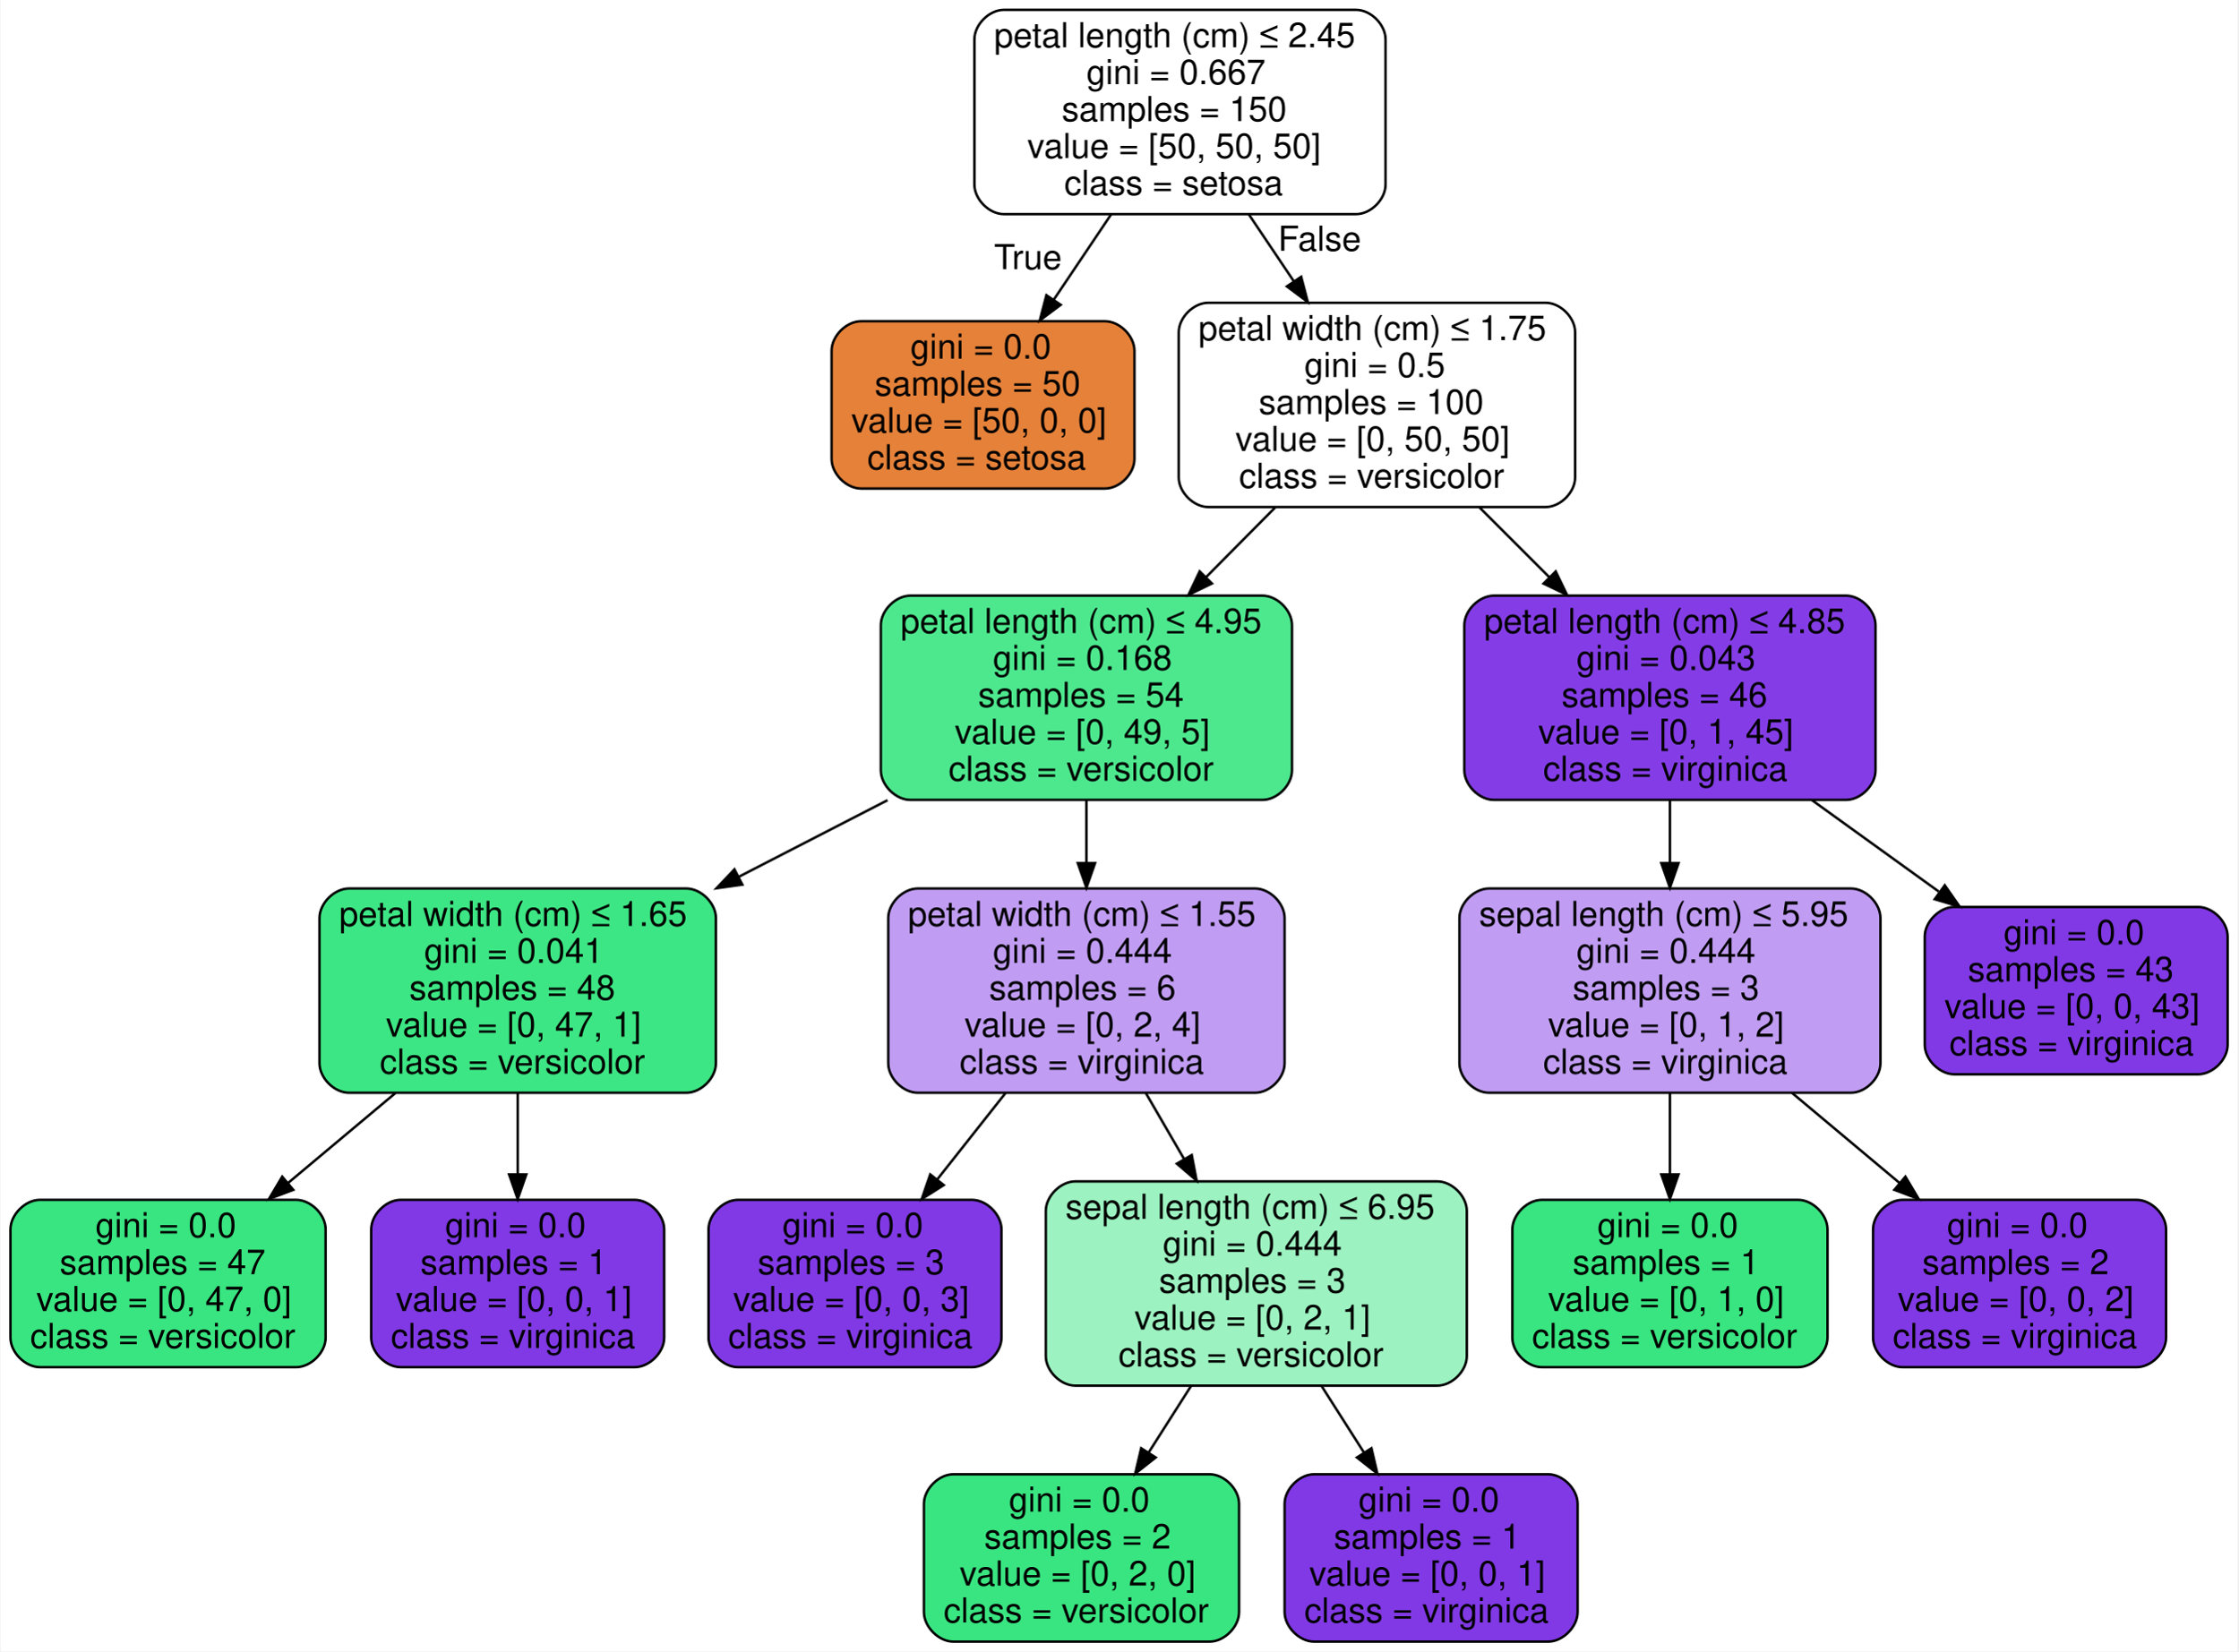
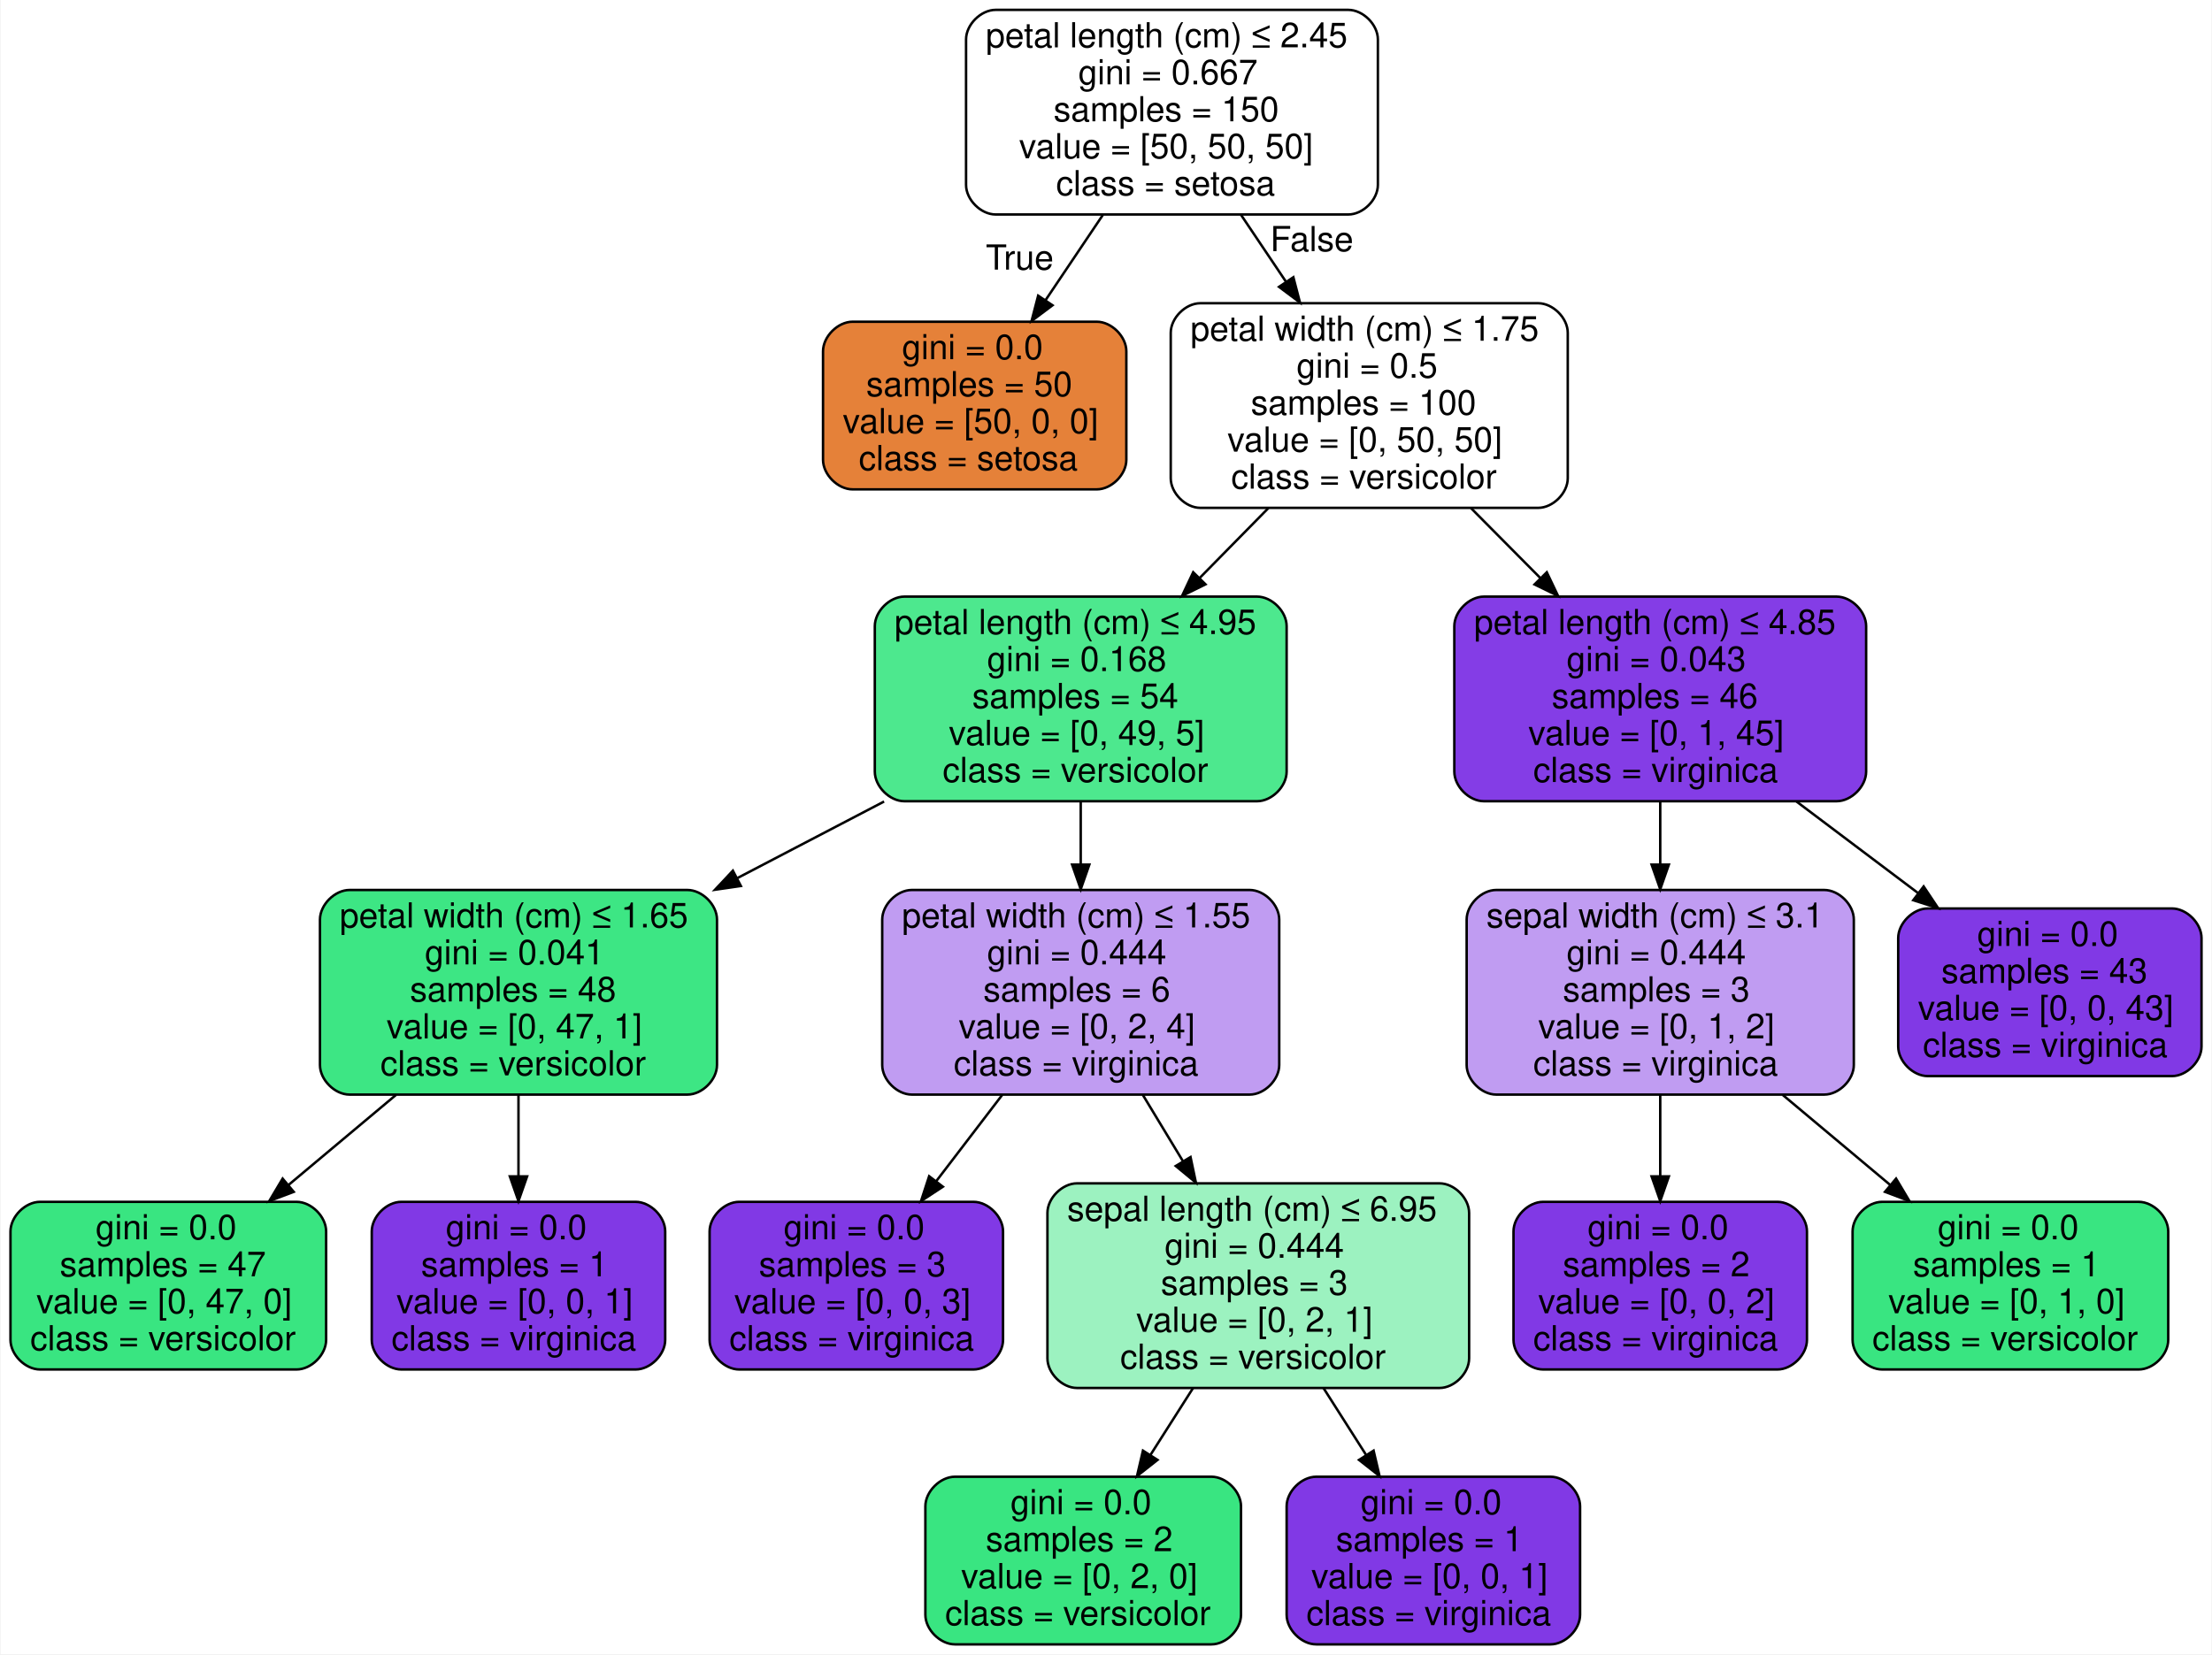
- <svg xmlns="http://www.w3.org/2000/svg" width="909pt" height="671pt" viewBox="0.00 0.00 908.50 671.00">
+ <svg xmlns="http://www.w3.org/2000/svg" width="897pt" height="671pt" viewBox="0.00 0.00 896.50 671.00">
  <g id="graph0" class="graph" transform="scale(1 1) rotate(0) translate(4 667)">
-     <polygon fill="#ffffff" stroke="transparent" points="-4,4 -4,-667 904.5,-667 904.5,4 -4,4" />
+     <polygon fill="#ffffff" stroke="transparent" points="-4,4 -4,-667 892.5,-667 892.5,4 -4,4" />
    <g id="node1" class="node">
-       <path fill="#ffffff" stroke="#000000" d="M546.5,-663C546.5,-663 403.5,-663 403.5,-663 397.5,-663 391.5,-657 391.5,-651 391.5,-651 391.5,-592 391.5,-592 391.5,-586 397.5,-580 403.5,-580 403.5,-580 546.5,-580 546.5,-580 552.5,-580 558.5,-586 558.5,-592 558.5,-592 558.5,-651 558.5,-651 558.5,-657 552.5,-663 546.5,-663" />
-       <text text-anchor="start" x="399.5" y="-647.8" font-family="Helvetica,sans-Serif" font-size="14.00" fill="#000000">petal length (cm) ≤ 2.45</text>
-       <text text-anchor="start" x="437" y="-632.8" font-family="Helvetica,sans-Serif" font-size="14.00" fill="#000000">gini = 0.667</text>
-       <text text-anchor="start" x="427" y="-617.8" font-family="Helvetica,sans-Serif" font-size="14.00" fill="#000000">samples = 150</text>
-       <text text-anchor="start" x="413" y="-602.8" font-family="Helvetica,sans-Serif" font-size="14.00" fill="#000000">value = [50, 50, 50]</text>
-       <text text-anchor="start" x="428" y="-587.8" font-family="Helvetica,sans-Serif" font-size="14.00" fill="#000000">class = setosa</text>
+       <path fill="#ffffff" stroke="#000000" d="M542.5,-663C542.5,-663 399.5,-663 399.5,-663 393.5,-663 387.5,-657 387.5,-651 387.5,-651 387.5,-592 387.5,-592 387.5,-586 393.5,-580 399.5,-580 399.5,-580 542.5,-580 542.5,-580 548.5,-580 554.5,-586 554.5,-592 554.5,-592 554.5,-651 554.5,-651 554.5,-657 548.5,-663 542.5,-663" />
+       <text text-anchor="start" x="395.5" y="-647.8" font-family="Helvetica,sans-Serif" font-size="14.00" fill="#000000">petal length (cm) ≤ 2.45</text>
+       <text text-anchor="start" x="433" y="-632.8" font-family="Helvetica,sans-Serif" font-size="14.00" fill="#000000">gini = 0.667</text>
+       <text text-anchor="start" x="423" y="-617.8" font-family="Helvetica,sans-Serif" font-size="14.00" fill="#000000">samples = 150</text>
+       <text text-anchor="start" x="409" y="-602.8" font-family="Helvetica,sans-Serif" font-size="14.00" fill="#000000">value = [50, 50, 50]</text>
+       <text text-anchor="start" x="424" y="-587.8" font-family="Helvetica,sans-Serif" font-size="14.00" fill="#000000">class = setosa</text>
    </g>
    <g id="node2" class="node">
-       <path fill="#e58139" stroke="#000000" d="M444.5,-536.5C444.5,-536.5 345.5,-536.5 345.5,-536.5 339.5,-536.5 333.5,-530.5 333.5,-524.5 333.5,-524.5 333.5,-480.5 333.5,-480.5 333.5,-474.5 339.5,-468.5 345.5,-468.5 345.5,-468.5 444.5,-468.5 444.5,-468.5 450.5,-468.5 456.5,-474.5 456.5,-480.5 456.5,-480.5 456.5,-524.5 456.5,-524.5 456.5,-530.5 450.5,-536.5 444.5,-536.5" />
-       <text text-anchor="start" x="365.5" y="-521.3" font-family="Helvetica,sans-Serif" font-size="14.00" fill="#000000">gini = 0.0</text>
-       <text text-anchor="start" x="351" y="-506.3" font-family="Helvetica,sans-Serif" font-size="14.00" fill="#000000">samples = 50</text>
-       <text text-anchor="start" x="341.5" y="-491.3" font-family="Helvetica,sans-Serif" font-size="14.00" fill="#000000">value = [50, 0, 0]</text>
-       <text text-anchor="start" x="348" y="-476.3" font-family="Helvetica,sans-Serif" font-size="14.00" fill="#000000">class = setosa</text>
+       <path fill="#e58139" stroke="#000000" d="M440.5,-536.5C440.5,-536.5 341.5,-536.5 341.5,-536.5 335.5,-536.5 329.5,-530.5 329.5,-524.5 329.5,-524.5 329.5,-480.5 329.5,-480.5 329.5,-474.5 335.5,-468.5 341.5,-468.5 341.5,-468.5 440.5,-468.5 440.5,-468.5 446.5,-468.5 452.5,-474.5 452.5,-480.5 452.5,-480.5 452.5,-524.5 452.5,-524.5 452.5,-530.5 446.5,-536.5 440.5,-536.5" />
+       <text text-anchor="start" x="361.5" y="-521.3" font-family="Helvetica,sans-Serif" font-size="14.00" fill="#000000">gini = 0.0</text>
+       <text text-anchor="start" x="347" y="-506.3" font-family="Helvetica,sans-Serif" font-size="14.00" fill="#000000">samples = 50</text>
+       <text text-anchor="start" x="337.5" y="-491.3" font-family="Helvetica,sans-Serif" font-size="14.00" fill="#000000">value = [50, 0, 0]</text>
+       <text text-anchor="start" x="344" y="-476.3" font-family="Helvetica,sans-Serif" font-size="14.00" fill="#000000">class = setosa</text>
    </g>
    <g id="edge1" class="edge">
-       <path fill="none" stroke="#000000" d="M447.02,-579.88C439.48,-568.664 431.311,-556.513 423.731,-545.237" />
-       <polygon fill="#000000" stroke="#000000" points="426.553,-543.161 418.069,-536.815 420.743,-547.067 426.553,-543.161" />
-       <text text-anchor="middle" x="413.261" y="-557.648" font-family="Helvetica,sans-Serif" font-size="14.00" fill="#000000">True</text>
+       <path fill="none" stroke="#000000" d="M443.02,-579.88C435.48,-568.664 427.311,-556.513 419.731,-545.237" />
+       <polygon fill="#000000" stroke="#000000" points="422.553,-543.161 414.069,-536.815 416.743,-547.067 422.553,-543.161" />
+       <text text-anchor="middle" x="409.261" y="-557.648" font-family="Helvetica,sans-Serif" font-size="14.00" fill="#000000">True</text>
    </g>
    <g id="node3" class="node">
-       <path fill="#ffffff" stroke="#000000" d="M623.5,-544C623.5,-544 486.5,-544 486.5,-544 480.5,-544 474.5,-538 474.5,-532 474.5,-532 474.5,-473 474.5,-473 474.5,-467 480.5,-461 486.5,-461 486.5,-461 623.5,-461 623.5,-461 629.5,-461 635.5,-467 635.5,-473 635.5,-473 635.5,-532 635.5,-532 635.5,-538 629.5,-544 623.5,-544" />
-       <text text-anchor="start" x="482.5" y="-528.8" font-family="Helvetica,sans-Serif" font-size="14.00" fill="#000000">petal width (cm) ≤ 1.75</text>
-       <text text-anchor="start" x="525.5" y="-513.8" font-family="Helvetica,sans-Serif" font-size="14.00" fill="#000000">gini = 0.5</text>
-       <text text-anchor="start" x="507" y="-498.8" font-family="Helvetica,sans-Serif" font-size="14.00" fill="#000000">samples = 100</text>
-       <text text-anchor="start" x="497.5" y="-483.8" font-family="Helvetica,sans-Serif" font-size="14.00" fill="#000000">value = [0, 50, 50]</text>
-       <text text-anchor="start" x="499" y="-468.8" font-family="Helvetica,sans-Serif" font-size="14.00" fill="#000000">class = versicolor</text>
+       <path fill="#ffffff" stroke="#000000" d="M619.5,-544C619.5,-544 482.5,-544 482.5,-544 476.5,-544 470.5,-538 470.5,-532 470.5,-532 470.5,-473 470.5,-473 470.5,-467 476.5,-461 482.5,-461 482.5,-461 619.5,-461 619.5,-461 625.5,-461 631.5,-467 631.5,-473 631.5,-473 631.5,-532 631.5,-532 631.5,-538 625.5,-544 619.5,-544" />
+       <text text-anchor="start" x="478.5" y="-528.8" font-family="Helvetica,sans-Serif" font-size="14.00" fill="#000000">petal width (cm) ≤ 1.75</text>
+       <text text-anchor="start" x="521.5" y="-513.8" font-family="Helvetica,sans-Serif" font-size="14.00" fill="#000000">gini = 0.5</text>
+       <text text-anchor="start" x="503" y="-498.8" font-family="Helvetica,sans-Serif" font-size="14.00" fill="#000000">samples = 100</text>
+       <text text-anchor="start" x="493.5" y="-483.8" font-family="Helvetica,sans-Serif" font-size="14.00" fill="#000000">value = [0, 50, 50]</text>
+       <text text-anchor="start" x="495" y="-468.8" font-family="Helvetica,sans-Serif" font-size="14.00" fill="#000000">class = versicolor</text>
    </g>
    <g id="edge2" class="edge">
-       <path fill="none" stroke="#000000" d="M502.98,-579.88C508.853,-571.143 515.107,-561.84 521.168,-552.825" />
-       <polygon fill="#000000" stroke="#000000" points="524.226,-554.55 526.9,-544.298 518.417,-550.644 524.226,-554.55" />
-       <text text-anchor="middle" x="531.708" y="-565.131" font-family="Helvetica,sans-Serif" font-size="14.00" fill="#000000">False</text>
+       <path fill="none" stroke="#000000" d="M498.98,-579.88C504.853,-571.143 511.107,-561.84 517.168,-552.825" />
+       <polygon fill="#000000" stroke="#000000" points="520.226,-554.55 522.9,-544.298 514.417,-550.644 520.226,-554.55" />
+       <text text-anchor="middle" x="527.708" y="-565.131" font-family="Helvetica,sans-Serif" font-size="14.00" fill="#000000">False</text>
    </g>
    <g id="node4" class="node">
-       <path fill="#4de88e" stroke="#000000" d="M508.5,-425C508.5,-425 365.5,-425 365.5,-425 359.5,-425 353.5,-419 353.5,-413 353.5,-413 353.5,-354 353.5,-354 353.5,-348 359.5,-342 365.5,-342 365.5,-342 508.5,-342 508.5,-342 514.5,-342 520.5,-348 520.5,-354 520.5,-354 520.5,-413 520.5,-413 520.5,-419 514.5,-425 508.5,-425" />
-       <text text-anchor="start" x="361.5" y="-409.8" font-family="Helvetica,sans-Serif" font-size="14.00" fill="#000000">petal length (cm) ≤ 4.95</text>
-       <text text-anchor="start" x="399" y="-394.8" font-family="Helvetica,sans-Serif" font-size="14.00" fill="#000000">gini = 0.168</text>
-       <text text-anchor="start" x="393" y="-379.8" font-family="Helvetica,sans-Serif" font-size="14.00" fill="#000000">samples = 54</text>
-       <text text-anchor="start" x="383.5" y="-364.8" font-family="Helvetica,sans-Serif" font-size="14.00" fill="#000000">value = [0, 49, 5]</text>
-       <text text-anchor="start" x="381" y="-349.8" font-family="Helvetica,sans-Serif" font-size="14.00" fill="#000000">class = versicolor</text>
+       <path fill="#4de88e" stroke="#000000" d="M505.5,-425C505.5,-425 362.5,-425 362.5,-425 356.5,-425 350.5,-419 350.5,-413 350.5,-413 350.5,-354 350.5,-354 350.5,-348 356.5,-342 362.5,-342 362.5,-342 505.5,-342 505.5,-342 511.5,-342 517.5,-348 517.5,-354 517.5,-354 517.5,-413 517.5,-413 517.5,-419 511.5,-425 505.5,-425" />
+       <text text-anchor="start" x="358.5" y="-409.8" font-family="Helvetica,sans-Serif" font-size="14.00" fill="#000000">petal length (cm) ≤ 4.95</text>
+       <text text-anchor="start" x="396" y="-394.8" font-family="Helvetica,sans-Serif" font-size="14.00" fill="#000000">gini = 0.168</text>
+       <text text-anchor="start" x="390" y="-379.8" font-family="Helvetica,sans-Serif" font-size="14.00" fill="#000000">samples = 54</text>
+       <text text-anchor="start" x="380.5" y="-364.8" font-family="Helvetica,sans-Serif" font-size="14.00" fill="#000000">value = [0, 49, 5]</text>
+       <text text-anchor="start" x="378" y="-349.8" font-family="Helvetica,sans-Serif" font-size="14.00" fill="#000000">class = versicolor</text>
    </g>
    <g id="edge3" class="edge">
-       <path fill="none" stroke="#000000" d="M513.729,-460.88C504.62,-451.693 494.889,-441.88 485.522,-432.434" />
-       <polygon fill="#000000" stroke="#000000" points="487.973,-429.935 478.447,-425.298 483.003,-434.863 487.973,-429.935" />
+       <path fill="none" stroke="#000000" d="M510.079,-460.88C501.047,-451.693 491.399,-441.88 482.111,-432.434" />
+       <polygon fill="#000000" stroke="#000000" points="484.602,-429.975 475.096,-425.298 479.611,-434.883 484.602,-429.975" />
    </g>
    <g id="node13" class="node">
-       <path fill="#843de6" stroke="#000000" d="M745.5,-425C745.5,-425 602.5,-425 602.5,-425 596.5,-425 590.5,-419 590.5,-413 590.5,-413 590.5,-354 590.5,-354 590.5,-348 596.5,-342 602.5,-342 602.5,-342 745.5,-342 745.5,-342 751.5,-342 757.5,-348 757.5,-354 757.5,-354 757.5,-413 757.5,-413 757.5,-419 751.5,-425 745.5,-425" />
-       <text text-anchor="start" x="598.5" y="-409.8" font-family="Helvetica,sans-Serif" font-size="14.00" fill="#000000">petal length (cm) ≤ 4.85</text>
-       <text text-anchor="start" x="636" y="-394.8" font-family="Helvetica,sans-Serif" font-size="14.00" fill="#000000">gini = 0.043</text>
-       <text text-anchor="start" x="630" y="-379.8" font-family="Helvetica,sans-Serif" font-size="14.00" fill="#000000">samples = 46</text>
-       <text text-anchor="start" x="620.5" y="-364.8" font-family="Helvetica,sans-Serif" font-size="14.00" fill="#000000">value = [0, 1, 45]</text>
-       <text text-anchor="start" x="622.5" y="-349.8" font-family="Helvetica,sans-Serif" font-size="14.00" fill="#000000">class = virginica</text>
+       <path fill="#843de6" stroke="#000000" d="M740.5,-425C740.5,-425 597.5,-425 597.5,-425 591.5,-425 585.5,-419 585.5,-413 585.5,-413 585.5,-354 585.5,-354 585.5,-348 591.5,-342 597.5,-342 597.5,-342 740.5,-342 740.5,-342 746.5,-342 752.5,-348 752.5,-354 752.5,-354 752.5,-413 752.5,-413 752.5,-419 746.5,-425 740.5,-425" />
+       <text text-anchor="start" x="593.5" y="-409.8" font-family="Helvetica,sans-Serif" font-size="14.00" fill="#000000">petal length (cm) ≤ 4.85</text>
+       <text text-anchor="start" x="631" y="-394.8" font-family="Helvetica,sans-Serif" font-size="14.00" fill="#000000">gini = 0.043</text>
+       <text text-anchor="start" x="625" y="-379.8" font-family="Helvetica,sans-Serif" font-size="14.00" fill="#000000">samples = 46</text>
+       <text text-anchor="start" x="615.5" y="-364.8" font-family="Helvetica,sans-Serif" font-size="14.00" fill="#000000">value = [0, 1, 45]</text>
+       <text text-anchor="start" x="617.5" y="-349.8" font-family="Helvetica,sans-Serif" font-size="14.00" fill="#000000">class = virginica</text>
    </g>
    <g id="edge12" class="edge">
-       <path fill="none" stroke="#000000" d="M596.62,-460.88C605.807,-451.693 615.62,-441.88 625.066,-432.434" />
-       <polygon fill="#000000" stroke="#000000" points="627.606,-434.844 632.202,-425.298 622.656,-429.894 627.606,-434.844" />
+       <path fill="none" stroke="#000000" d="M592.271,-460.88C601.38,-451.693 611.111,-441.88 620.478,-432.434" />
+       <polygon fill="#000000" stroke="#000000" points="622.997,-434.863 627.553,-425.298 618.027,-429.935 622.997,-434.863" />
    </g>
    <g id="node5" class="node">
      <path fill="#3de684" stroke="#000000" d="M274.5,-306C274.5,-306 137.5,-306 137.5,-306 131.5,-306 125.5,-300 125.5,-294 125.5,-294 125.5,-235 125.5,-235 125.5,-229 131.5,-223 137.5,-223 137.5,-223 274.5,-223 274.5,-223 280.5,-223 286.5,-229 286.5,-235 286.5,-235 286.5,-294 286.5,-294 286.5,-300 280.5,-306 274.5,-306" />
      <text text-anchor="start" x="133.5" y="-290.8" font-family="Helvetica,sans-Serif" font-size="14.00" fill="#000000">petal width (cm) ≤ 1.65</text>
      <text text-anchor="start" x="168" y="-275.8" font-family="Helvetica,sans-Serif" font-size="14.00" fill="#000000">gini = 0.041</text>
      <text text-anchor="start" x="162" y="-260.8" font-family="Helvetica,sans-Serif" font-size="14.00" fill="#000000">samples = 48</text>
      <text text-anchor="start" x="152.5" y="-245.8" font-family="Helvetica,sans-Serif" font-size="14.00" fill="#000000">value = [0, 47, 1]</text>
      <text text-anchor="start" x="150" y="-230.8" font-family="Helvetica,sans-Serif" font-size="14.00" fill="#000000">class = versicolor</text>
    </g>
    <g id="edge4" class="edge">
-       <path fill="none" stroke="#000000" d="M356.207,-341.88C336.689,-331.824 315.712,-321.018 295.808,-310.764" />
-       <polygon fill="#000000" stroke="#000000" points="297.24,-307.565 286.747,-306.097 294.034,-313.788 297.24,-307.565" />
+       <path fill="none" stroke="#000000" d="M354.257,-341.88C334.991,-331.824 314.287,-321.018 294.641,-310.764" />
+       <polygon fill="#000000" stroke="#000000" points="296.183,-307.621 285.698,-306.097 292.944,-313.827 296.183,-307.621" />
    </g>
    <g id="node8" class="node">
-       <path fill="#c09cf2" stroke="#000000" d="M505.5,-306C505.5,-306 368.5,-306 368.5,-306 362.5,-306 356.5,-300 356.5,-294 356.5,-294 356.5,-235 356.5,-235 356.5,-229 362.5,-223 368.5,-223 368.5,-223 505.5,-223 505.5,-223 511.5,-223 517.5,-229 517.5,-235 517.5,-235 517.5,-294 517.5,-294 517.5,-300 511.5,-306 505.5,-306" />
-       <text text-anchor="start" x="364.5" y="-290.8" font-family="Helvetica,sans-Serif" font-size="14.00" fill="#000000">petal width (cm) ≤ 1.55</text>
-       <text text-anchor="start" x="399" y="-275.8" font-family="Helvetica,sans-Serif" font-size="14.00" fill="#000000">gini = 0.444</text>
-       <text text-anchor="start" x="397.5" y="-260.8" font-family="Helvetica,sans-Serif" font-size="14.00" fill="#000000">samples = 6</text>
-       <text text-anchor="start" x="387.5" y="-245.8" font-family="Helvetica,sans-Serif" font-size="14.00" fill="#000000">value = [0, 2, 4]</text>
-       <text text-anchor="start" x="385.5" y="-230.8" font-family="Helvetica,sans-Serif" font-size="14.00" fill="#000000">class = virginica</text>
+       <path fill="#c09cf2" stroke="#000000" d="M502.5,-306C502.5,-306 365.5,-306 365.5,-306 359.5,-306 353.5,-300 353.5,-294 353.5,-294 353.5,-235 353.5,-235 353.5,-229 359.5,-223 365.5,-223 365.5,-223 502.5,-223 502.5,-223 508.5,-223 514.5,-229 514.5,-235 514.5,-235 514.5,-294 514.5,-294 514.5,-300 508.5,-306 502.5,-306" />
+       <text text-anchor="start" x="361.5" y="-290.8" font-family="Helvetica,sans-Serif" font-size="14.00" fill="#000000">petal width (cm) ≤ 1.55</text>
+       <text text-anchor="start" x="396" y="-275.8" font-family="Helvetica,sans-Serif" font-size="14.00" fill="#000000">gini = 0.444</text>
+       <text text-anchor="start" x="394.5" y="-260.8" font-family="Helvetica,sans-Serif" font-size="14.00" fill="#000000">samples = 6</text>
+       <text text-anchor="start" x="384.5" y="-245.8" font-family="Helvetica,sans-Serif" font-size="14.00" fill="#000000">value = [0, 2, 4]</text>
+       <text text-anchor="start" x="382.5" y="-230.8" font-family="Helvetica,sans-Serif" font-size="14.00" fill="#000000">class = virginica</text>
    </g>
    <g id="edge7" class="edge">
-       <path fill="none" stroke="#000000" d="M437,-341.88C437,-333.684 437,-324.989 437,-316.501" />
-       <polygon fill="#000000" stroke="#000000" points="440.5,-316.298 437,-306.298 433.5,-316.298 440.5,-316.298" />
+       <path fill="none" stroke="#000000" d="M434,-341.88C434,-333.684 434,-324.989 434,-316.501" />
+       <polygon fill="#000000" stroke="#000000" points="437.5,-316.298 434,-306.298 430.5,-316.298 437.5,-316.298" />
    </g>
    <g id="node6" class="node">
      <path fill="#39e581" stroke="#000000" d="M116,-179.5C116,-179.5 12,-179.5 12,-179.5 6,-179.5 0,-173.5 0,-167.5 0,-167.5 0,-123.5 0,-123.5 0,-117.5 6,-111.5 12,-111.5 12,-111.5 116,-111.5 116,-111.5 122,-111.5 128,-117.5 128,-123.5 128,-123.5 128,-167.5 128,-167.5 128,-173.5 122,-179.5 116,-179.5" />
      <text text-anchor="start" x="34.5" y="-164.3" font-family="Helvetica,sans-Serif" font-size="14.00" fill="#000000">gini = 0.0</text>
      <text text-anchor="start" x="20" y="-149.3" font-family="Helvetica,sans-Serif" font-size="14.00" fill="#000000">samples = 47</text>
      <text text-anchor="start" x="10.5" y="-134.3" font-family="Helvetica,sans-Serif" font-size="14.00" fill="#000000">value = [0, 47, 0]</text>
      <text text-anchor="start" x="8" y="-119.3" font-family="Helvetica,sans-Serif" font-size="14.00" fill="#000000">class = versicolor</text>
    </g>
    <g id="edge5" class="edge">
      <path fill="none" stroke="#000000" d="M156.335,-222.88C142.164,-211.004 126.743,-198.08 112.634,-186.257" />
      <polygon fill="#000000" stroke="#000000" points="114.86,-183.555 104.947,-179.815 110.364,-188.921 114.86,-183.555" />
    </g>
    <g id="node7" class="node">
      <path fill="#8139e5" stroke="#000000" d="M253.5,-179.5C253.5,-179.5 158.5,-179.5 158.5,-179.5 152.5,-179.5 146.5,-173.5 146.5,-167.5 146.5,-167.5 146.5,-123.5 146.5,-123.5 146.5,-117.5 152.5,-111.5 158.5,-111.5 158.5,-111.5 253.5,-111.5 253.5,-111.5 259.5,-111.5 265.5,-117.5 265.5,-123.5 265.5,-123.5 265.5,-167.5 265.5,-167.5 265.5,-173.5 259.5,-179.5 253.5,-179.5" />
      <text text-anchor="start" x="176.5" y="-164.3" font-family="Helvetica,sans-Serif" font-size="14.00" fill="#000000">gini = 0.0</text>
      <text text-anchor="start" x="166.5" y="-149.3" font-family="Helvetica,sans-Serif" font-size="14.00" fill="#000000">samples = 1</text>
      <text text-anchor="start" x="156.5" y="-134.3" font-family="Helvetica,sans-Serif" font-size="14.00" fill="#000000">value = [0, 0, 1]</text>
      <text text-anchor="start" x="154.5" y="-119.3" font-family="Helvetica,sans-Serif" font-size="14.00" fill="#000000">class = virginica</text>
    </g>
    <g id="edge6" class="edge">
      <path fill="none" stroke="#000000" d="M206,-222.88C206,-212.213 206,-200.702 206,-189.901" />
      <polygon fill="#000000" stroke="#000000" points="209.5,-189.815 206,-179.815 202.5,-189.815 209.5,-189.815" />
    </g>
    <g id="node9" class="node">
      <path fill="#8139e5" stroke="#000000" d="M390.5,-179.5C390.5,-179.5 295.5,-179.5 295.5,-179.5 289.5,-179.5 283.5,-173.5 283.5,-167.5 283.5,-167.5 283.5,-123.5 283.5,-123.5 283.5,-117.5 289.5,-111.5 295.5,-111.5 295.5,-111.5 390.5,-111.5 390.5,-111.5 396.5,-111.5 402.5,-117.5 402.5,-123.5 402.5,-123.5 402.5,-167.5 402.5,-167.5 402.5,-173.5 396.5,-179.5 390.5,-179.5" />
      <text text-anchor="start" x="313.5" y="-164.3" font-family="Helvetica,sans-Serif" font-size="14.00" fill="#000000">gini = 0.0</text>
      <text text-anchor="start" x="303.5" y="-149.3" font-family="Helvetica,sans-Serif" font-size="14.00" fill="#000000">samples = 3</text>
      <text text-anchor="start" x="293.5" y="-134.3" font-family="Helvetica,sans-Serif" font-size="14.00" fill="#000000">value = [0, 0, 3]</text>
      <text text-anchor="start" x="291.5" y="-119.3" font-family="Helvetica,sans-Serif" font-size="14.00" fill="#000000">class = virginica</text>
    </g>
    <g id="edge8" class="edge">
-       <path fill="none" stroke="#000000" d="M404.123,-222.88C395.177,-211.554 385.478,-199.275 376.497,-187.906" />
-       <polygon fill="#000000" stroke="#000000" points="379.051,-185.493 370.106,-179.815 373.558,-189.832 379.051,-185.493" />
+       <path fill="none" stroke="#000000" d="M402.173,-222.88C393.512,-211.554 384.122,-199.275 375.428,-187.906" />
+       <polygon fill="#000000" stroke="#000000" points="378.096,-185.632 369.241,-179.815 372.535,-189.885 378.096,-185.632" />
    </g>
    <g id="node10" class="node">
      <path fill="#9cf2c0" stroke="#000000" d="M579.5,-187C579.5,-187 432.5,-187 432.5,-187 426.5,-187 420.5,-181 420.5,-175 420.5,-175 420.5,-116 420.5,-116 420.5,-110 426.5,-104 432.5,-104 432.5,-104 579.5,-104 579.5,-104 585.5,-104 591.5,-110 591.5,-116 591.5,-116 591.5,-175 591.5,-175 591.5,-181 585.5,-187 579.5,-187" />
      <text text-anchor="start" x="428.5" y="-171.8" font-family="Helvetica,sans-Serif" font-size="14.00" fill="#000000">sepal length (cm) ≤ 6.95</text>
      <text text-anchor="start" x="468" y="-156.8" font-family="Helvetica,sans-Serif" font-size="14.00" fill="#000000">gini = 0.444</text>
      <text text-anchor="start" x="466.5" y="-141.8" font-family="Helvetica,sans-Serif" font-size="14.00" fill="#000000">samples = 3</text>
      <text text-anchor="start" x="456.5" y="-126.8" font-family="Helvetica,sans-Serif" font-size="14.00" fill="#000000">value = [0, 2, 1]</text>
      <text text-anchor="start" x="450" y="-111.8" font-family="Helvetica,sans-Serif" font-size="14.00" fill="#000000">class = versicolor</text>
    </g>
    <g id="edge9" class="edge">
-       <path fill="none" stroke="#000000" d="M461.133,-222.88C466.146,-214.233 471.481,-205.032 476.658,-196.104" />
-       <polygon fill="#000000" stroke="#000000" points="479.776,-197.705 481.764,-187.298 473.72,-194.193 479.776,-197.705" />
+       <path fill="none" stroke="#000000" d="M459.182,-222.88C464.413,-214.233 469.981,-205.032 475.382,-196.104" />
+       <polygon fill="#000000" stroke="#000000" points="478.528,-197.666 480.71,-187.298 472.539,-194.042 478.528,-197.666" />
    </g>
    <g id="node11" class="node">
      <path fill="#39e581" stroke="#000000" d="M487,-68C487,-68 383,-68 383,-68 377,-68 371,-62 371,-56 371,-56 371,-12 371,-12 371,-6 377,0 383,0 383,0 487,0 487,0 493,0 499,-6 499,-12 499,-12 499,-56 499,-56 499,-62 493,-68 487,-68" />
      <text text-anchor="start" x="405.5" y="-52.8" font-family="Helvetica,sans-Serif" font-size="14.00" fill="#000000">gini = 0.0</text>
      <text text-anchor="start" x="395.5" y="-37.8" font-family="Helvetica,sans-Serif" font-size="14.00" fill="#000000">samples = 2</text>
      <text text-anchor="start" x="385.5" y="-22.8" font-family="Helvetica,sans-Serif" font-size="14.00" fill="#000000">value = [0, 2, 0]</text>
      <text text-anchor="start" x="379" y="-7.8" font-family="Helvetica,sans-Serif" font-size="14.00" fill="#000000">class = versicolor</text>
    </g>
    <g id="edge10" class="edge">
      <path fill="none" stroke="#000000" d="M479.562,-103.981C473.944,-95.159 468.001,-85.826 462.35,-76.951" />
      <polygon fill="#000000" stroke="#000000" points="465.142,-74.819 456.818,-68.264 459.237,-78.579 465.142,-74.819" />
    </g>
    <g id="node12" class="node">
      <path fill="#8139e5" stroke="#000000" d="M624.5,-68C624.5,-68 529.5,-68 529.5,-68 523.5,-68 517.5,-62 517.5,-56 517.5,-56 517.5,-12 517.5,-12 517.5,-6 523.5,0 529.5,0 529.5,0 624.5,0 624.5,0 630.5,0 636.5,-6 636.5,-12 636.5,-12 636.5,-56 636.5,-56 636.5,-62 630.5,-68 624.5,-68" />
      <text text-anchor="start" x="547.5" y="-52.8" font-family="Helvetica,sans-Serif" font-size="14.00" fill="#000000">gini = 0.0</text>
      <text text-anchor="start" x="537.5" y="-37.8" font-family="Helvetica,sans-Serif" font-size="14.00" fill="#000000">samples = 1</text>
      <text text-anchor="start" x="527.5" y="-22.8" font-family="Helvetica,sans-Serif" font-size="14.00" fill="#000000">value = [0, 0, 1]</text>
      <text text-anchor="start" x="525.5" y="-7.8" font-family="Helvetica,sans-Serif" font-size="14.00" fill="#000000">class = virginica</text>
    </g>
    <g id="edge11" class="edge">
      <path fill="none" stroke="#000000" d="M532.438,-103.981C538.056,-95.159 543.999,-85.826 549.65,-76.951" />
      <polygon fill="#000000" stroke="#000000" points="552.763,-78.579 555.182,-68.264 546.858,-74.819 552.763,-78.579" />
    </g>
    <g id="node14" class="node">
-       <path fill="#c09cf2" stroke="#000000" d="M747.5,-306C747.5,-306 600.5,-306 600.5,-306 594.5,-306 588.5,-300 588.5,-294 588.5,-294 588.5,-235 588.5,-235 588.5,-229 594.5,-223 600.5,-223 600.5,-223 747.5,-223 747.5,-223 753.5,-223 759.5,-229 759.5,-235 759.5,-235 759.5,-294 759.5,-294 759.5,-300 753.5,-306 747.5,-306" />
-       <text text-anchor="start" x="596.5" y="-290.8" font-family="Helvetica,sans-Serif" font-size="14.00" fill="#000000">sepal length (cm) ≤ 5.95</text>
-       <text text-anchor="start" x="636" y="-275.8" font-family="Helvetica,sans-Serif" font-size="14.00" fill="#000000">gini = 0.444</text>
-       <text text-anchor="start" x="634.5" y="-260.8" font-family="Helvetica,sans-Serif" font-size="14.00" fill="#000000">samples = 3</text>
-       <text text-anchor="start" x="624.5" y="-245.8" font-family="Helvetica,sans-Serif" font-size="14.00" fill="#000000">value = [0, 1, 2]</text>
-       <text text-anchor="start" x="622.5" y="-230.8" font-family="Helvetica,sans-Serif" font-size="14.00" fill="#000000">class = virginica</text>
+       <path fill="#c09cf2" stroke="#000000" d="M735.5,-306C735.5,-306 602.5,-306 602.5,-306 596.5,-306 590.5,-300 590.5,-294 590.5,-294 590.5,-235 590.5,-235 590.5,-229 596.5,-223 602.5,-223 602.5,-223 735.5,-223 735.5,-223 741.5,-223 747.5,-229 747.5,-235 747.5,-235 747.5,-294 747.5,-294 747.5,-300 741.5,-306 735.5,-306" />
+       <text text-anchor="start" x="598.5" y="-290.8" font-family="Helvetica,sans-Serif" font-size="14.00" fill="#000000">sepal width (cm) ≤ 3.1</text>
+       <text text-anchor="start" x="631" y="-275.8" font-family="Helvetica,sans-Serif" font-size="14.00" fill="#000000">gini = 0.444</text>
+       <text text-anchor="start" x="629.5" y="-260.8" font-family="Helvetica,sans-Serif" font-size="14.00" fill="#000000">samples = 3</text>
+       <text text-anchor="start" x="619.5" y="-245.8" font-family="Helvetica,sans-Serif" font-size="14.00" fill="#000000">value = [0, 1, 2]</text>
+       <text text-anchor="start" x="617.5" y="-230.8" font-family="Helvetica,sans-Serif" font-size="14.00" fill="#000000">class = virginica</text>
    </g>
    <g id="edge13" class="edge">
-       <path fill="none" stroke="#000000" d="M674,-341.88C674,-333.684 674,-324.989 674,-316.501" />
-       <polygon fill="#000000" stroke="#000000" points="677.5,-316.298 674,-306.298 670.5,-316.298 677.5,-316.298" />
+       <path fill="none" stroke="#000000" d="M669,-341.88C669,-333.684 669,-324.989 669,-316.501" />
+       <polygon fill="#000000" stroke="#000000" points="672.5,-316.298 669,-306.298 665.5,-316.298 672.5,-316.298" />
    </g>
    <g id="node17" class="node">
-       <path fill="#8139e5" stroke="#000000" d="M888.5,-298.5C888.5,-298.5 789.5,-298.5 789.5,-298.5 783.5,-298.5 777.5,-292.5 777.5,-286.5 777.5,-286.5 777.5,-242.5 777.5,-242.5 777.5,-236.5 783.5,-230.5 789.5,-230.5 789.5,-230.5 888.5,-230.5 888.5,-230.5 894.5,-230.5 900.5,-236.5 900.5,-242.5 900.5,-242.5 900.5,-286.5 900.5,-286.5 900.5,-292.5 894.5,-298.5 888.5,-298.5" />
-       <text text-anchor="start" x="809.5" y="-283.3" font-family="Helvetica,sans-Serif" font-size="14.00" fill="#000000">gini = 0.0</text>
-       <text text-anchor="start" x="795" y="-268.3" font-family="Helvetica,sans-Serif" font-size="14.00" fill="#000000">samples = 43</text>
-       <text text-anchor="start" x="785.5" y="-253.3" font-family="Helvetica,sans-Serif" font-size="14.00" fill="#000000">value = [0, 0, 43]</text>
-       <text text-anchor="start" x="787.5" y="-238.3" font-family="Helvetica,sans-Serif" font-size="14.00" fill="#000000">class = virginica</text>
+       <path fill="#8139e5" stroke="#000000" d="M876.5,-298.5C876.5,-298.5 777.5,-298.5 777.5,-298.5 771.5,-298.5 765.5,-292.5 765.5,-286.5 765.5,-286.5 765.5,-242.5 765.5,-242.5 765.5,-236.5 771.5,-230.5 777.5,-230.5 777.5,-230.5 876.5,-230.5 876.5,-230.5 882.5,-230.5 888.5,-236.5 888.5,-242.5 888.5,-242.5 888.5,-286.5 888.5,-286.5 888.5,-292.5 882.5,-298.5 876.5,-298.5" />
+       <text text-anchor="start" x="797.5" y="-283.3" font-family="Helvetica,sans-Serif" font-size="14.00" fill="#000000">gini = 0.0</text>
+       <text text-anchor="start" x="783" y="-268.3" font-family="Helvetica,sans-Serif" font-size="14.00" fill="#000000">samples = 43</text>
+       <text text-anchor="start" x="773.5" y="-253.3" font-family="Helvetica,sans-Serif" font-size="14.00" fill="#000000">value = [0, 0, 43]</text>
+       <text text-anchor="start" x="775.5" y="-238.3" font-family="Helvetica,sans-Serif" font-size="14.00" fill="#000000">class = virginica</text>
    </g>
    <g id="edge16" class="edge">
-       <path fill="none" stroke="#000000" d="M731.709,-341.88C748.407,-329.837 766.599,-316.717 783.179,-304.759" />
-       <polygon fill="#000000" stroke="#000000" points="785.623,-307.311 791.687,-298.623 781.529,-301.634 785.623,-307.311" />
+       <path fill="none" stroke="#000000" d="M724.261,-341.88C740.25,-329.837 757.67,-316.717 773.547,-304.759" />
+       <polygon fill="#000000" stroke="#000000" points="775.812,-307.435 781.694,-298.623 771.6,-301.844 775.812,-307.435" />
    </g>
    <g id="node15" class="node">
-       <path fill="#39e581" stroke="#000000" d="M726,-179.5C726,-179.5 622,-179.5 622,-179.5 616,-179.5 610,-173.5 610,-167.5 610,-167.5 610,-123.5 610,-123.5 610,-117.5 616,-111.5 622,-111.5 622,-111.5 726,-111.5 726,-111.5 732,-111.5 738,-117.5 738,-123.5 738,-123.5 738,-167.5 738,-167.5 738,-173.5 732,-179.5 726,-179.5" />
-       <text text-anchor="start" x="644.5" y="-164.3" font-family="Helvetica,sans-Serif" font-size="14.00" fill="#000000">gini = 0.0</text>
-       <text text-anchor="start" x="634.5" y="-149.3" font-family="Helvetica,sans-Serif" font-size="14.00" fill="#000000">samples = 1</text>
-       <text text-anchor="start" x="624.5" y="-134.3" font-family="Helvetica,sans-Serif" font-size="14.00" fill="#000000">value = [0, 1, 0]</text>
-       <text text-anchor="start" x="618" y="-119.3" font-family="Helvetica,sans-Serif" font-size="14.00" fill="#000000">class = versicolor</text>
+       <path fill="#8139e5" stroke="#000000" d="M716.5,-179.5C716.5,-179.5 621.5,-179.5 621.5,-179.5 615.5,-179.5 609.5,-173.5 609.5,-167.5 609.5,-167.5 609.5,-123.5 609.5,-123.5 609.5,-117.5 615.5,-111.5 621.5,-111.5 621.5,-111.5 716.5,-111.5 716.5,-111.5 722.5,-111.5 728.5,-117.5 728.5,-123.5 728.5,-123.5 728.5,-167.5 728.5,-167.5 728.5,-173.5 722.5,-179.5 716.5,-179.5" />
+       <text text-anchor="start" x="639.5" y="-164.3" font-family="Helvetica,sans-Serif" font-size="14.00" fill="#000000">gini = 0.0</text>
+       <text text-anchor="start" x="629.5" y="-149.3" font-family="Helvetica,sans-Serif" font-size="14.00" fill="#000000">samples = 2</text>
+       <text text-anchor="start" x="619.5" y="-134.3" font-family="Helvetica,sans-Serif" font-size="14.00" fill="#000000">value = [0, 0, 2]</text>
+       <text text-anchor="start" x="617.5" y="-119.3" font-family="Helvetica,sans-Serif" font-size="14.00" fill="#000000">class = virginica</text>
    </g>
    <g id="edge14" class="edge">
-       <path fill="none" stroke="#000000" d="M674,-222.88C674,-212.213 674,-200.702 674,-189.901" />
-       <polygon fill="#000000" stroke="#000000" points="677.5,-189.815 674,-179.815 670.5,-189.815 677.5,-189.815" />
+       <path fill="none" stroke="#000000" d="M669,-222.88C669,-212.213 669,-200.702 669,-189.901" />
+       <polygon fill="#000000" stroke="#000000" points="672.5,-189.815 669,-179.815 665.5,-189.815 672.5,-189.815" />
    </g>
    <g id="node16" class="node">
-       <path fill="#8139e5" stroke="#000000" d="M863.5,-179.5C863.5,-179.5 768.5,-179.5 768.5,-179.5 762.5,-179.5 756.5,-173.5 756.5,-167.5 756.5,-167.5 756.5,-123.5 756.5,-123.5 756.5,-117.5 762.5,-111.5 768.5,-111.5 768.5,-111.5 863.5,-111.5 863.5,-111.5 869.5,-111.5 875.5,-117.5 875.5,-123.5 875.5,-123.5 875.5,-167.5 875.5,-167.5 875.5,-173.5 869.5,-179.5 863.5,-179.5" />
-       <text text-anchor="start" x="786.5" y="-164.3" font-family="Helvetica,sans-Serif" font-size="14.00" fill="#000000">gini = 0.0</text>
-       <text text-anchor="start" x="776.5" y="-149.3" font-family="Helvetica,sans-Serif" font-size="14.00" fill="#000000">samples = 2</text>
-       <text text-anchor="start" x="766.5" y="-134.3" font-family="Helvetica,sans-Serif" font-size="14.00" fill="#000000">value = [0, 0, 2]</text>
-       <text text-anchor="start" x="764.5" y="-119.3" font-family="Helvetica,sans-Serif" font-size="14.00" fill="#000000">class = virginica</text>
+       <path fill="#39e581" stroke="#000000" d="M863,-179.5C863,-179.5 759,-179.5 759,-179.5 753,-179.5 747,-173.5 747,-167.5 747,-167.5 747,-123.5 747,-123.5 747,-117.5 753,-111.5 759,-111.5 759,-111.5 863,-111.5 863,-111.5 869,-111.5 875,-117.5 875,-123.5 875,-123.5 875,-167.5 875,-167.5 875,-173.5 869,-179.5 863,-179.5" />
+       <text text-anchor="start" x="781.5" y="-164.3" font-family="Helvetica,sans-Serif" font-size="14.00" fill="#000000">gini = 0.0</text>
+       <text text-anchor="start" x="771.5" y="-149.3" font-family="Helvetica,sans-Serif" font-size="14.00" fill="#000000">samples = 1</text>
+       <text text-anchor="start" x="761.5" y="-134.3" font-family="Helvetica,sans-Serif" font-size="14.00" fill="#000000">value = [0, 1, 0]</text>
+       <text text-anchor="start" x="755" y="-119.3" font-family="Helvetica,sans-Serif" font-size="14.00" fill="#000000">class = versicolor</text>
    </g>
    <g id="edge15" class="edge">
-       <path fill="none" stroke="#000000" d="M723.665,-222.88C737.836,-211.004 753.257,-198.08 767.366,-186.257" />
-       <polygon fill="#000000" stroke="#000000" points="769.636,-188.921 775.053,-179.815 765.14,-183.555 769.636,-188.921" />
+       <path fill="none" stroke="#000000" d="M718.665,-222.88C732.836,-211.004 748.257,-198.08 762.366,-186.257" />
+       <polygon fill="#000000" stroke="#000000" points="764.636,-188.921 770.053,-179.815 760.14,-183.555 764.636,-188.921" />
    </g>
  </g>
</svg>
